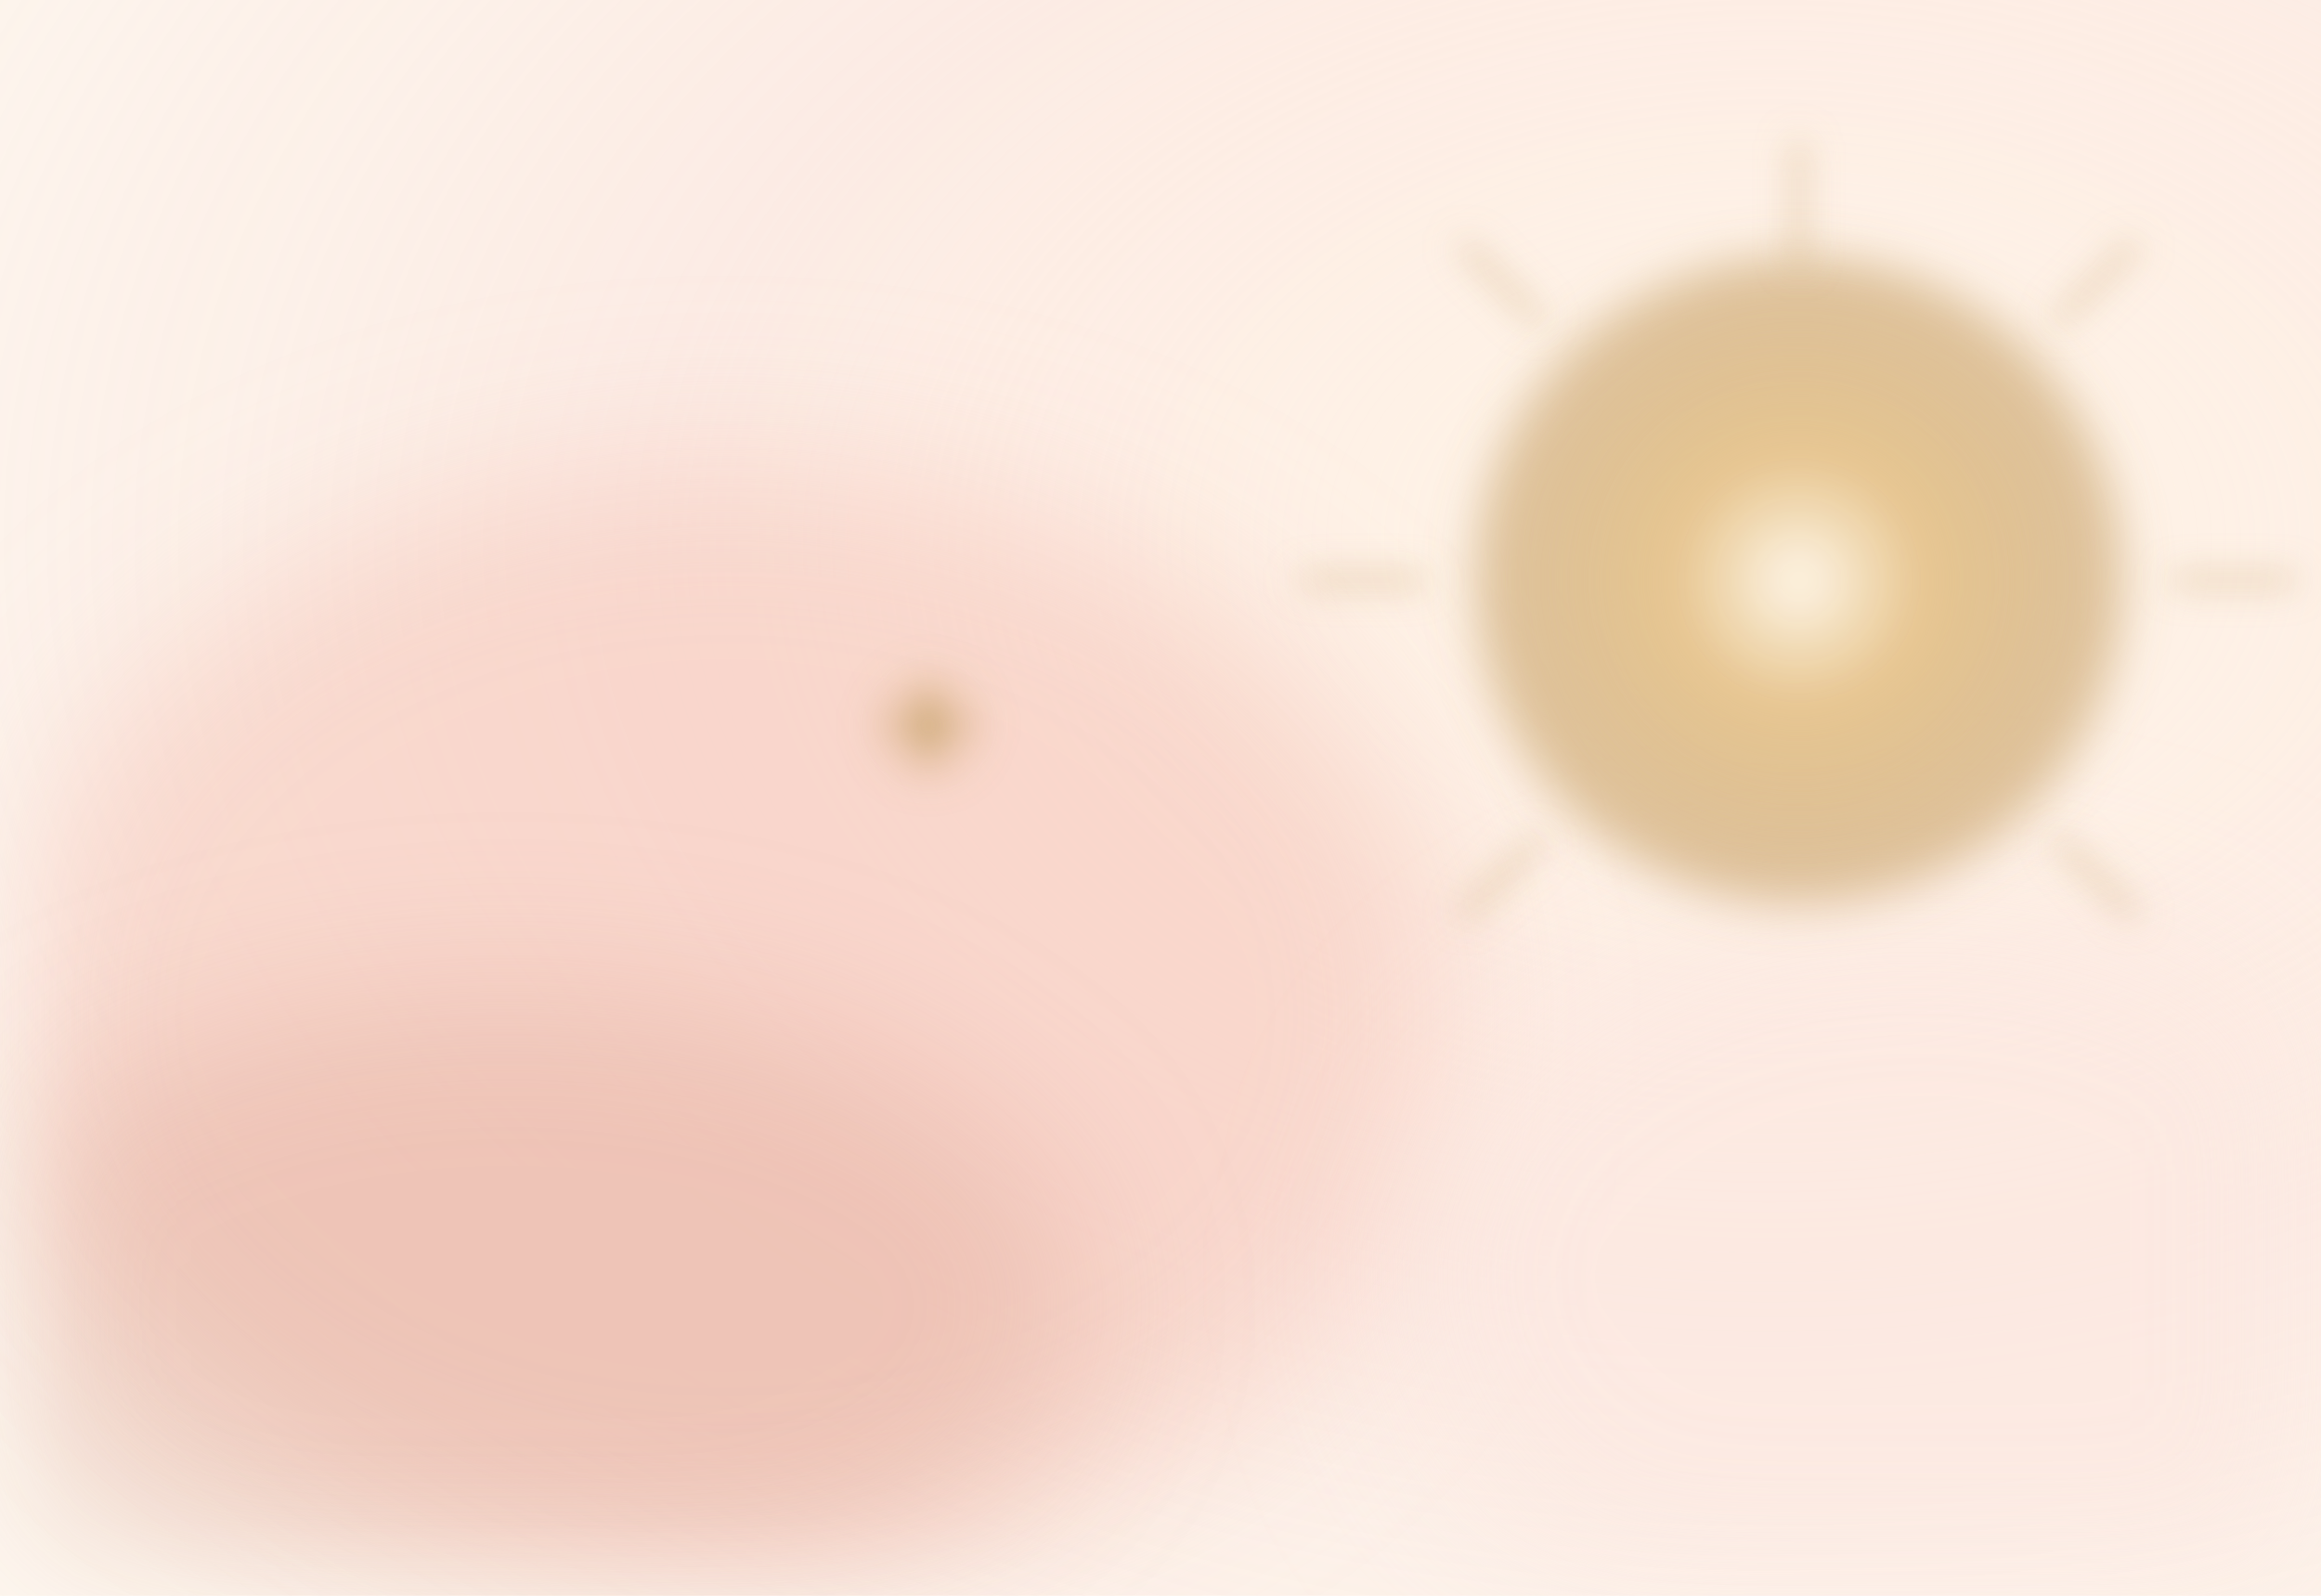
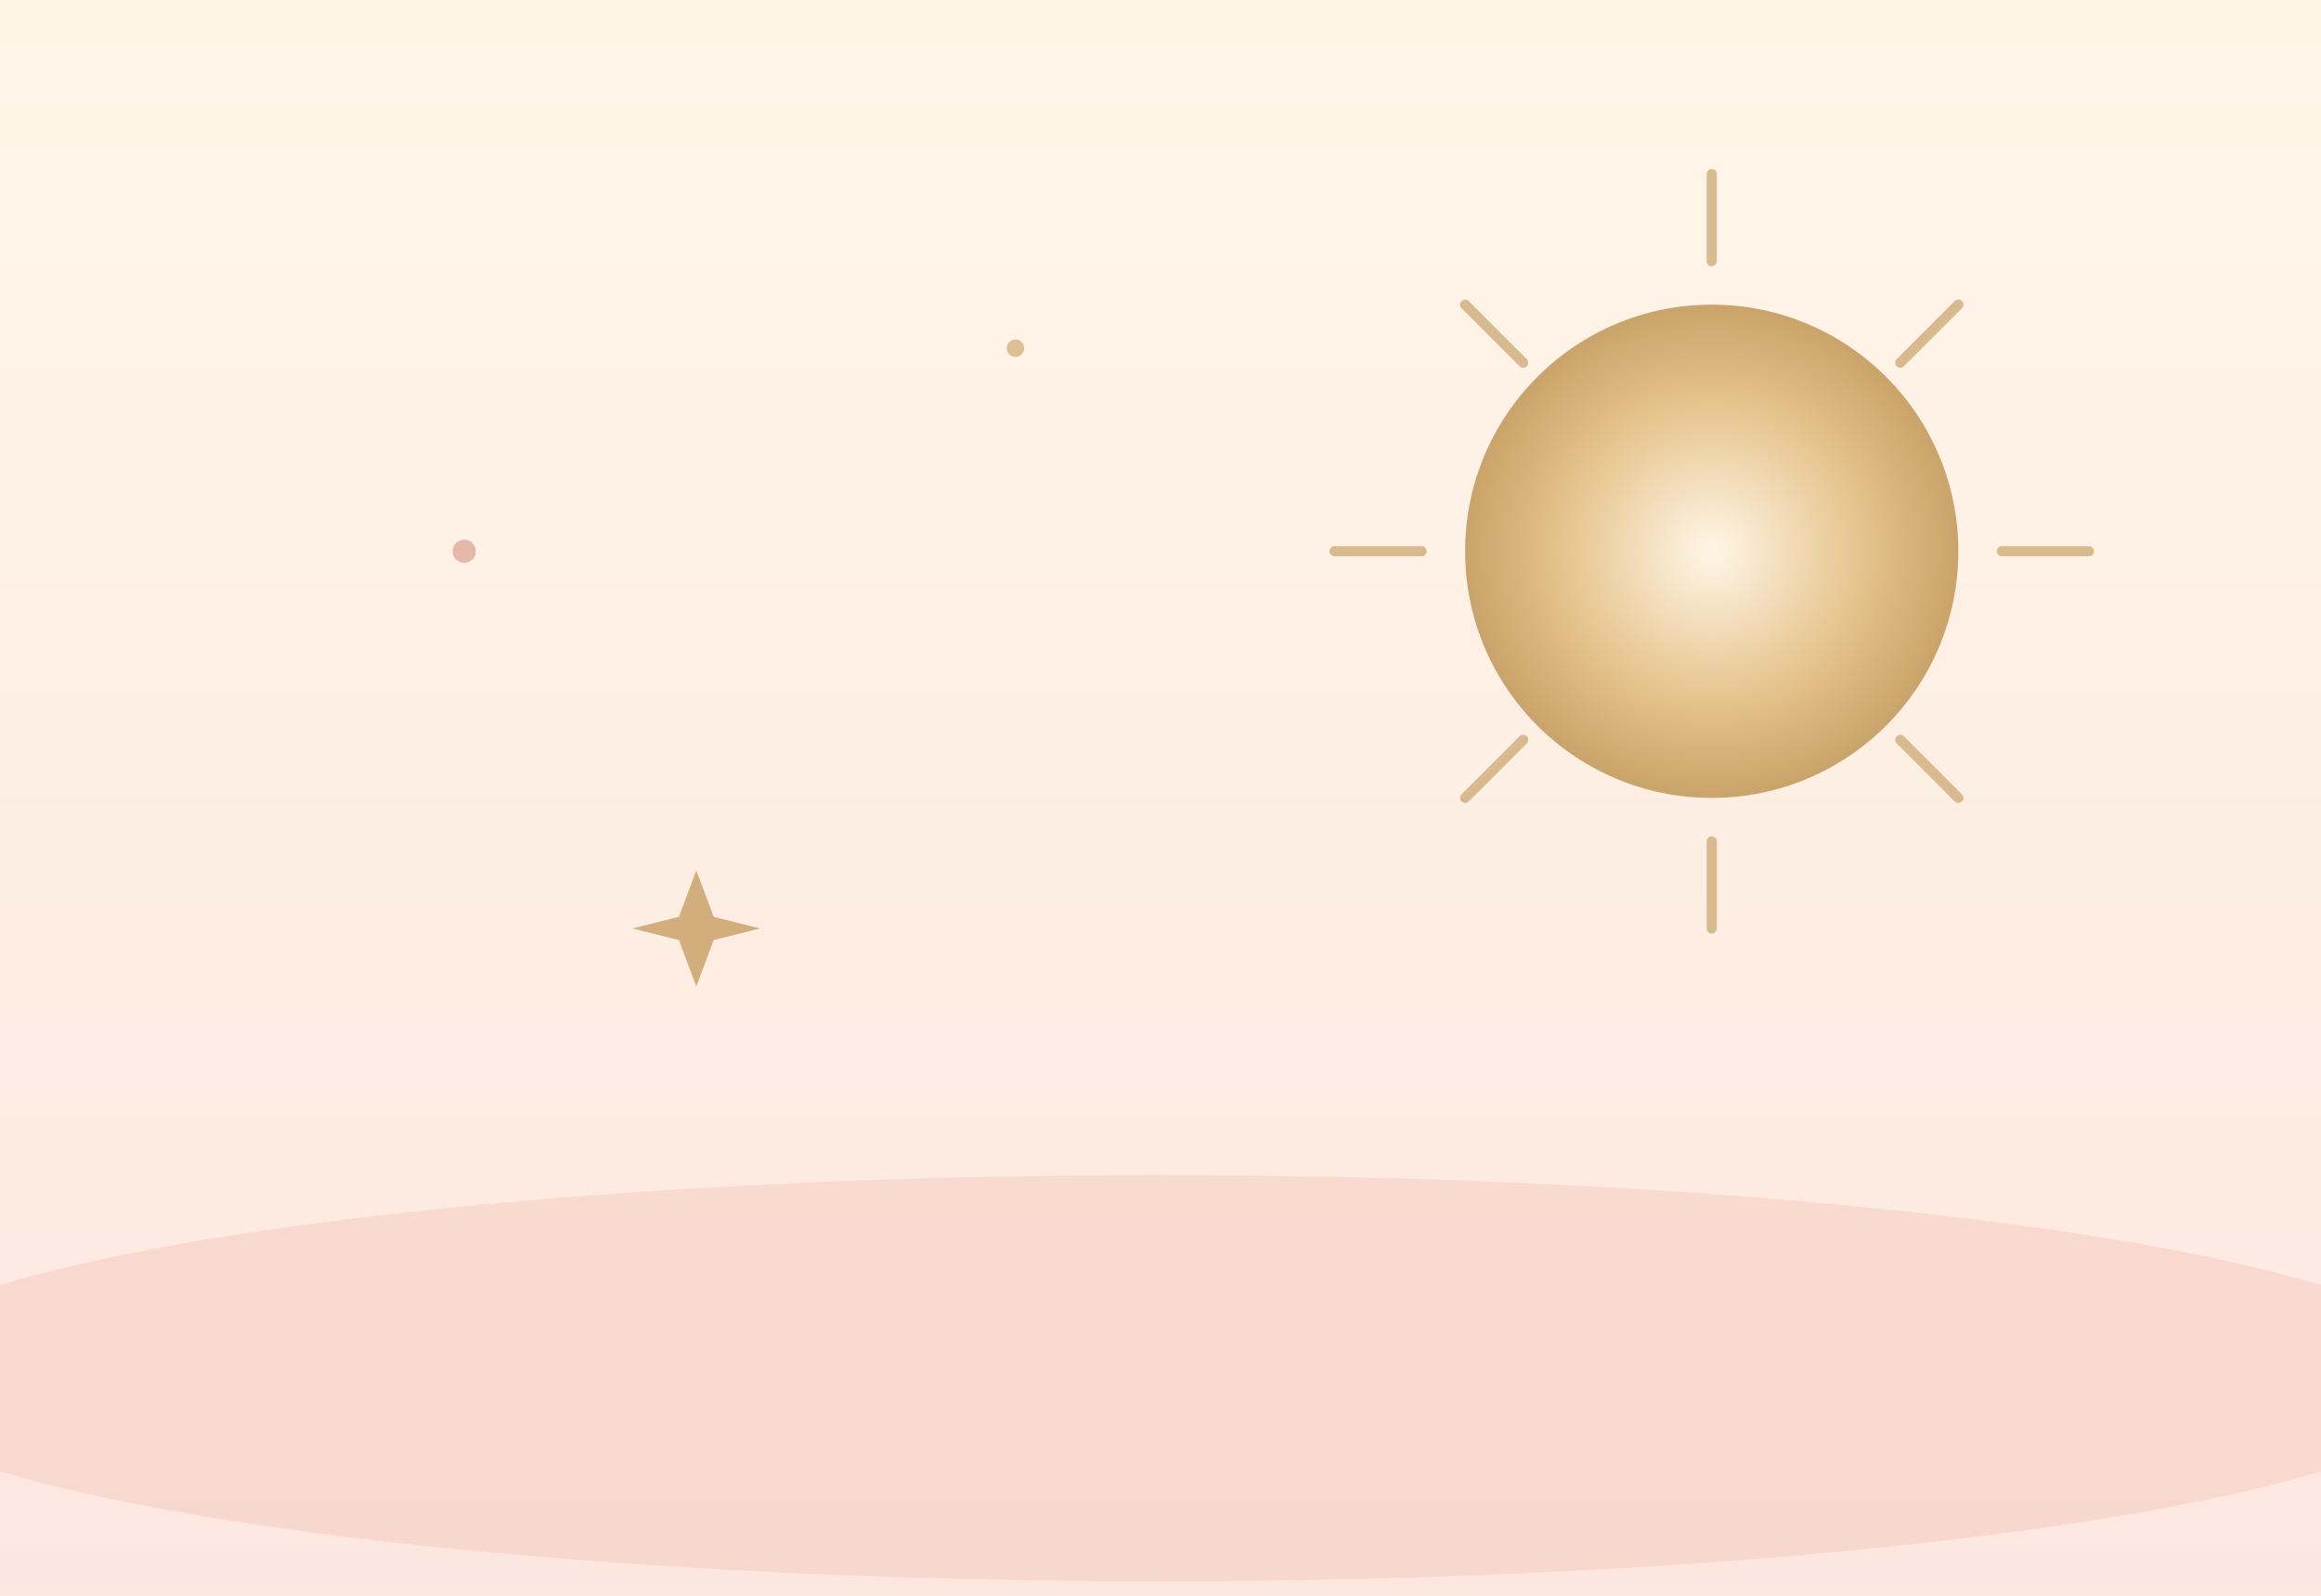
<svg xmlns="http://www.w3.org/2000/svg" viewBox="0 0 1600 1100" preserveAspectRatio="xMidYMid slice">
  <defs>
-     <filter id="b1h" x="-30%" y="-30%" width="160%" height="160%">
-       <feGaussianBlur stdDeviation="55" />
-     </filter>
-     <filter id="b1m" x="-30%" y="-30%" width="160%" height="160%">
-       <feGaussianBlur stdDeviation="12" />
-     </filter>
-     <radialGradient id="dawn" cx="76%" cy="34%" r="95%">
-       <stop offset="0%" stop-color="#fff6e8" stop-opacity="1" />
-       <stop offset="50%" stop-color="#fce7e0" stop-opacity="0.7" />
-       <stop offset="100%" stop-color="#fdf6ee" stop-opacity="0.5" />
-     </radialGradient>
-     <radialGradient id="sundisc" cx="50%" cy="50%" r="50%">
-       <stop offset="0%" stop-color="#fff6e8" stop-opacity="1" />
-       <stop offset="35%" stop-color="#e6c48d" stop-opacity="0.95" />
-       <stop offset="85%" stop-color="#c9a36a" stop-opacity="0.6" />
-       <stop offset="100%" stop-color="#c9a36a" stop-opacity="0" />
+     <linearGradient id="bg1" x1="0%" y1="0%" x2="0%" y2="100%">
+       <stop offset="0%" stop-color="#fff6e8" />
+       <stop offset="100%" stop-color="#fce7e0" />
+     </linearGradient>
+     <radialGradient id="sun1" cx="50%" cy="50%" r="50%">
+       <stop offset="0%" stop-color="#fff6e8" />
+       <stop offset="60%" stop-color="#e6c48d" />
+       <stop offset="100%" stop-color="#c9a36a" />
    </radialGradient>
  </defs>
-   <rect width="1600" height="1100" fill="#fdf6ee" />
-   <rect width="1600" height="1100" fill="url(#dawn)" />
-   <ellipse cx="500" cy="700" rx="500" ry="380" fill="#f5c5b8" opacity="0.55" filter="url(#b1h)" />
-   <ellipse cx="350" cy="900" rx="400" ry="220" fill="#d49380" opacity="0.3" filter="url(#b1h)" />
-   <ellipse cx="1320" cy="880" rx="360" ry="260" fill="#fce7e0" opacity="0.6" filter="url(#b1h)" />
-   <circle cx="1240" cy="400" r="240" fill="url(#sundisc)" filter="url(#b1m)" />
-   <g stroke="#c9a36a" stroke-width="8" stroke-linecap="round" opacity="0.55" filter="url(#b1m)">
-     <line x1="1240" y1="100" x2="1240" y2="180" />
-     <line x1="900" y1="400" x2="980" y2="400" />
-     <line x1="1500" y1="400" x2="1580" y2="400" />
-     <line x1="1010" y1="170" x2="1060" y2="220" />
-     <line x1="1470" y1="170" x2="1420" y2="220" />
-     <line x1="1010" y1="630" x2="1060" y2="580" />
-     <line x1="1470" y1="630" x2="1420" y2="580" />
+   <rect width="1600" height="1100" fill="url(#bg1)" />
+   <ellipse cx="800" cy="950" rx="900" ry="140" fill="#f5c5b8" opacity="0.45" />
+   <circle cx="1180" cy="380" r="170" fill="url(#sun1)" />
+   <g stroke="#c9a36a" stroke-width="7" stroke-linecap="round" opacity="0.7">
+     <line x1="1180" y1="120" x2="1180" y2="180" />
+     <line x1="1180" y1="580" x2="1180" y2="640" />
+     <line x1="920" y1="380" x2="980" y2="380" />
+     <line x1="1380" y1="380" x2="1440" y2="380" />
+     <line x1="1010" y1="210" x2="1050" y2="250" />
+     <line x1="1350" y1="210" x2="1310" y2="250" />
+     <line x1="1010" y1="550" x2="1050" y2="510" />
+     <line x1="1350" y1="550" x2="1310" y2="510" />
  </g>
-   <g filter="url(#b1m)">
-     <circle cx="640" cy="500" r="40" fill="#c9a36a" opacity="0.18" />
-     <path d="M 640 470 L 650 495 L 675 500 L 650 505 L 640 530 L 630 505 L 605 500 L 630 495 Z" fill="#c9a36a" opacity="0.85" />
-   </g>
+   <path d="M 480 600 L 492 632 L 524 640 L 492 648 L 480 680 L 468 648 L 436 640 L 468 632 Z" fill="#c9a36a" opacity="0.85" />
+   <circle cx="320" cy="380" r="8" fill="#d49380" opacity="0.6" />
+   <circle cx="700" cy="240" r="6" fill="#c9a36a" opacity="0.65" />
</svg>
